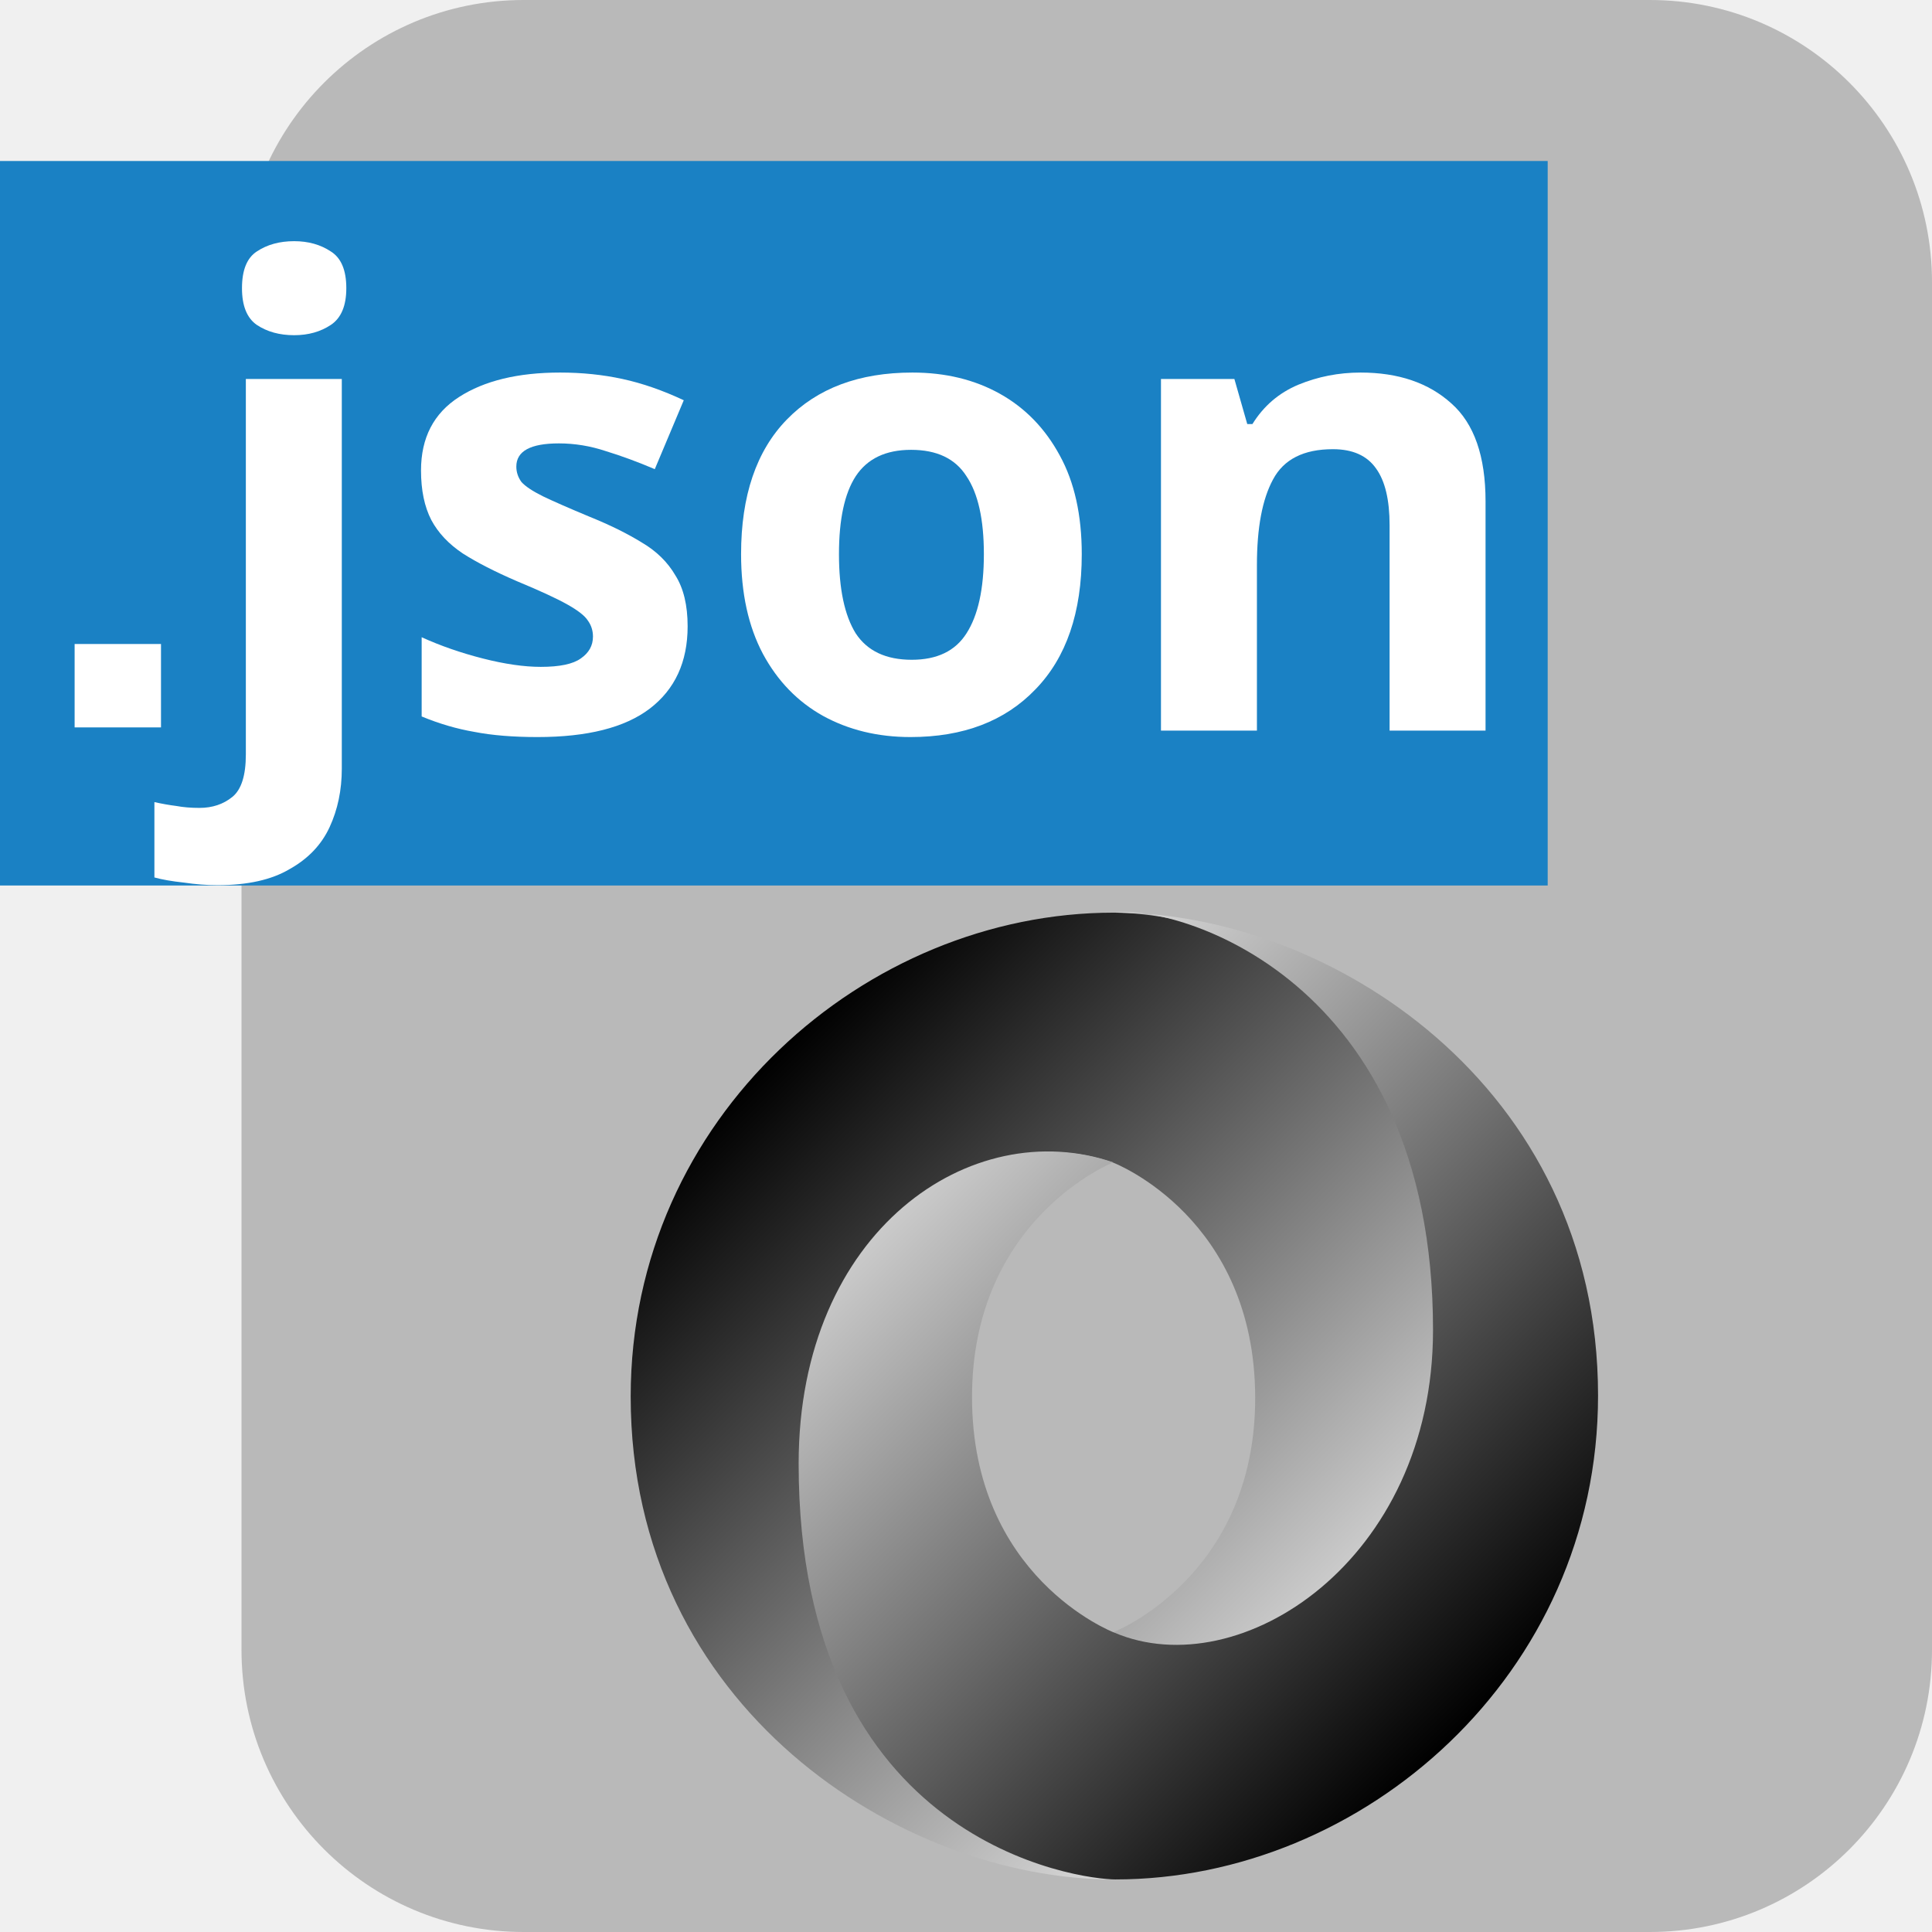
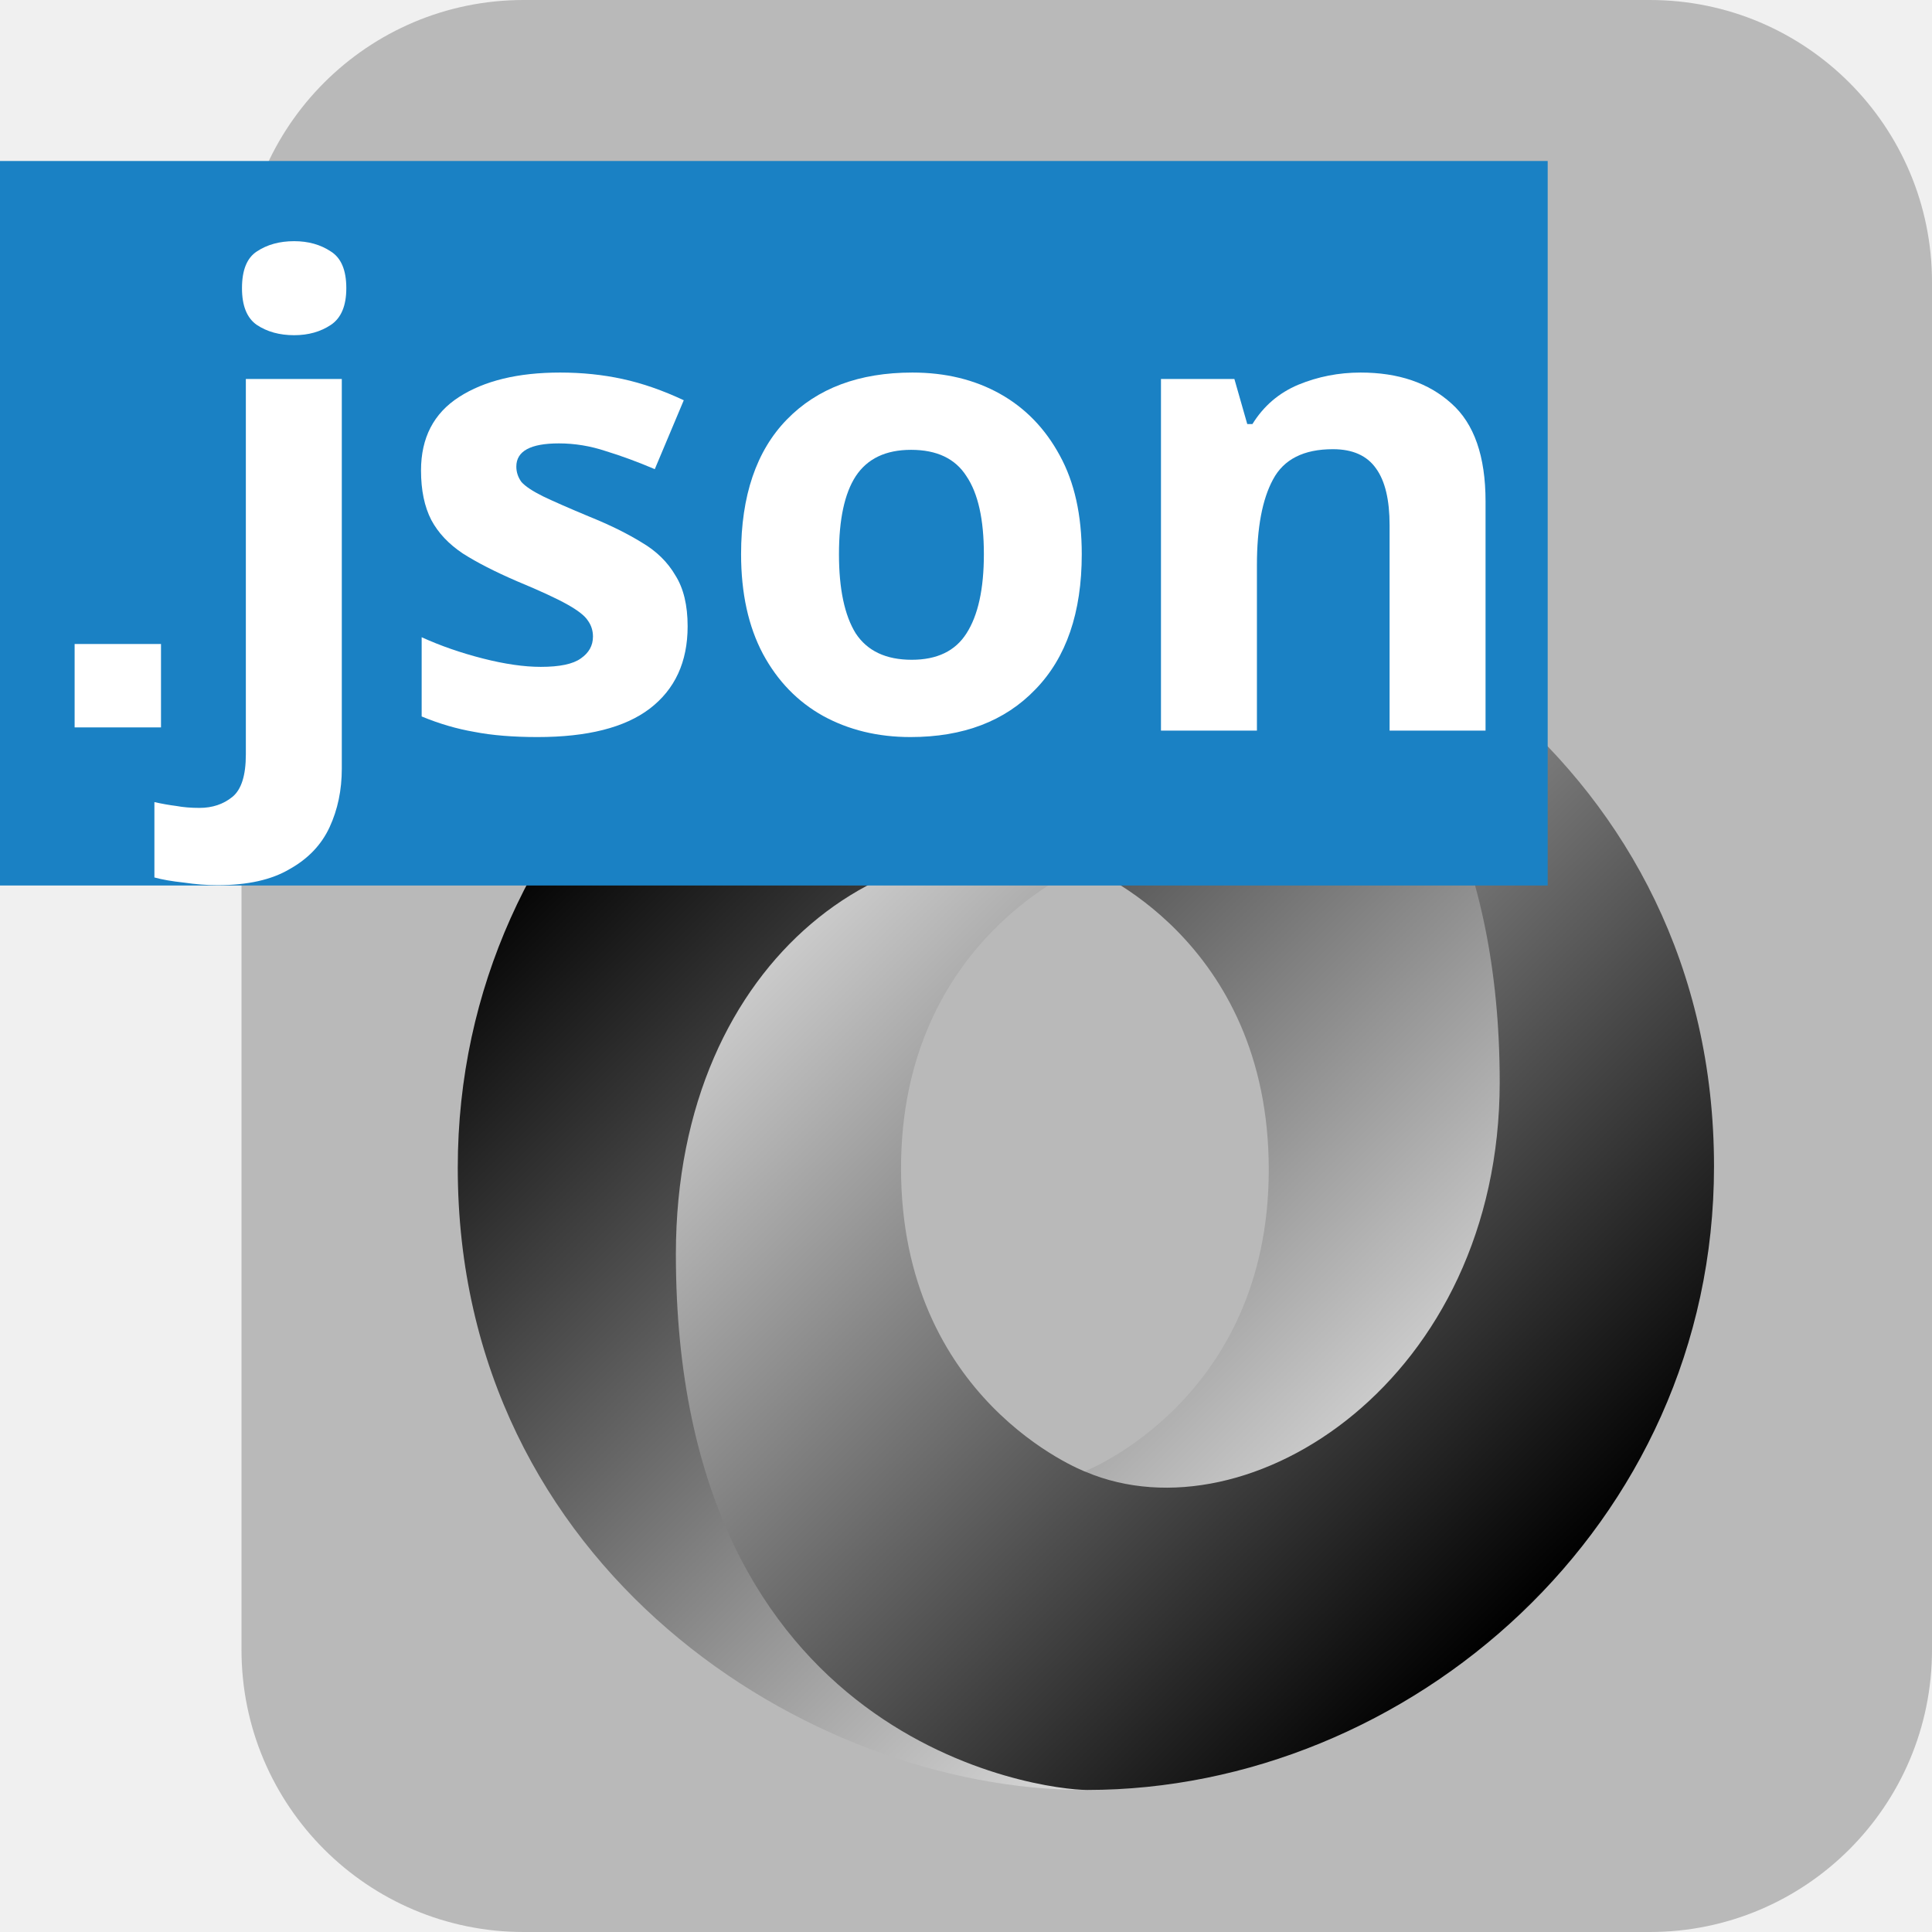
<svg xmlns="http://www.w3.org/2000/svg" xmlns:xlink="http://www.w3.org/1999/xlink" data-name="Слой 1" version="1.1" viewBox="0 0 24 24">
  <defs>
    <style>.cls-1{fill:#b9b9b9;}.cls-2{fill:#1a81c4;}.cls-3{fill:#fff;}.cls-4{fill:#545454;stroke:#545454;stroke-miterlimit:10;stroke-width:0.75px;}</style>
    <linearGradient id="linearGradient3005" x1="-666.12" x2="-553.27" y1="413.04" y2="525.91" gradientTransform="matrix(.99884 0 0 .9987 689.01 -388.84)" gradientUnits="userSpaceOnUse" xlink:href="#linearGradient8385" />
    <linearGradient id="linearGradient8385">
      <stop offset="0" />
      <stop stop-color="#fff" offset="1" />
    </linearGradient>
    <linearGradient id="linearGradient3002" x1="-553.27" x2="-666.12" y1="525.91" y2="413.05" gradientTransform="matrix(.99884 0 0 .9987 689.01 -388.84)" gradientUnits="userSpaceOnUse" xlink:href="#linearGradient8385" />
  </defs>
  <rect class="cls-1" x="3" width="21" height="24" rx="3.505" />
+   <g transform="matrix(.097535 0 0 .096784 5.6865 6.7499)" fill-rule="evenodd">
+     <path d="m79.865 119.1c35.398 48.255 70.04-13.469 69.989-50.587-0.06-43.886-44.541-68.414-70.018-68.414-40.892 0-79.836 33.796-79.836 80.036 0 51.396 44.64 79.865 79.836 79.865-7.965-1.147-34.506-6.834-34.863-67.967-0.24-41.347 13.488-57.866 34.805-50.599 0.477 0.177 23.514 9.264 23.514 38.951 0 29.56-23.427 38.715-23.427 38.715z" color="#000000" fill="url(#linearGradient3005)" />
+     <path d="m79.823 41.401c-23.39-8.062-52.043 11.216-52.043 49.829 0 63.048 46.721 68.77 52.384 68.77 40.892 0 79.836-33.796 79.836-80.036 0-51.396-44.64-79.865-79.836-79.865 9.748-1.35 52.541 10.55 52.541 69.037 0 38.141-31.953 58.905-52.735 50.033-0.477-0.177-23.514-9.264-23.514-38.951 0-29.56 23.367-38.818 23.367-38.818z" color="#000000" fill="url(#linearGradient3002)" />
+   </g>
  <rect class="cls-2" y="2" width="19.226" height="9" stroke-width="1.006" />
  <g fill="#fff" aria-label="json">
    <path d="m3.006 3.58q0-0.336 0.184-0.456 0.192-0.128 0.464-0.128 0.264 0 0.456 0.128 0.192 0.12 0.192 0.456 0 0.328-0.192 0.456t-0.456 0.128q-0.272 0-0.464-0.128-0.184-0.128-0.184-0.456zm-0.304 7.416q-0.2 0-0.416-0.032-0.224-0.024-0.368-0.064v-0.936q0.144 0.032 0.272 0.048 0.128 0.024 0.288 0.024 0.24 0 0.408-0.136 0.168-0.136 0.168-0.528v-4.664h1.192v4.84q0 0.4-0.152 0.728-0.152 0.328-0.496 0.52-0.336 0.2-0.896 0.2z" />
    <path d="m8.542 7.78q0 0.664-0.472 1.024-0.464 0.352-1.392 0.352-0.456 0-0.784-0.064-0.328-0.056-0.656-0.192v-0.984q0.352 0.16 0.76 0.264t0.72 0.104q0.352 0 0.496-0.104 0.152-0.104 0.152-0.272 0-0.112-0.064-0.2-0.056-0.088-0.256-0.2t-0.624-0.288q-0.408-0.176-0.672-0.344-0.264-0.176-0.392-0.416-0.128-0.248-0.128-0.616 0-0.608 0.472-0.912t1.256-0.304q0.408 0 0.776 0.08t0.76 0.264l-0.36 0.856q-0.32-0.136-0.608-0.224-0.288-0.096-0.584-0.096-0.528 0-0.528 0.288 0 0.104 0.064 0.192 0.072 0.08 0.264 0.176 0.2 0.096 0.584 0.256 0.376 0.152 0.648 0.32 0.272 0.16 0.416 0.408 0.152 0.24 0.152 0.632z" />
    <path d="m13.438 6.884q0 1.088-0.576 1.68-0.568 0.592-1.552 0.592-0.608 0-1.088-0.264-0.472-0.264-0.744-0.768-0.272-0.512-0.272-1.24 0-1.088 0.568-1.672 0.568-0.584 1.56-0.584 0.616 0 1.088 0.264t0.744 0.768q0.272 0.496 0.272 1.224zm-3.016 0q0 0.648 0.208 0.984 0.216 0.328 0.696 0.328 0.472 0 0.68-0.328 0.216-0.336 0.216-0.984t-0.216-0.968q-0.208-0.328-0.688-0.328-0.472 0-0.688 0.328-0.208 0.32-0.208 0.968z" />
    <path d="m16.902 4.628q0.704 0 1.128 0.384 0.424 0.376 0.424 1.216v2.848h-1.192v-2.552q0-0.472-0.168-0.704-0.168-0.24-0.536-0.24-0.544 0-0.744 0.376-0.2 0.368-0.2 1.064v2.056h-1.192v-4.368h0.912l0.16 0.56h0.064q0.208-0.336 0.568-0.488 0.368-0.152 0.776-0.152z" />
  </g>
  <path class="cls-3" d="M 2,9.036 H 0.927 V 8 H 2 Z" fill="#fff" />
-   <g transform="matrix(.075106 0 0 .075106 7.8346 11.33)" fill-rule="evenodd">
-     <path d="m79.865 119.1c35.398 48.255 70.04-13.469 69.989-50.587-0.06-43.886-44.541-68.414-70.018-68.414-40.892 0-79.836 33.796-79.836 80.036 0 51.396 44.64 79.865 79.836 79.865-7.965-1.147-34.506-6.834-34.863-67.967-0.24-41.347 13.488-57.866 34.805-50.599 0.477 0.177 23.514 9.264 23.514 38.951 0 29.56-23.427 38.715-23.427 38.715z" color="#000000" fill="url(#linearGradient3005)" />
-     <path d="m79.823 41.401c-23.39-8.062-52.043 11.216-52.043 49.829 0 63.048 46.721 68.77 52.384 68.77 40.892 0 79.836-33.796 79.836-80.036 0-51.396-44.64-79.865-79.836-79.865 9.748-1.35 52.541 10.55 52.541 69.037 0 38.141-31.953 58.905-52.735 50.033-0.477-0.177-23.514-9.264-23.514-38.951 0-29.56 23.367-38.818 23.367-38.818z" color="#000000" fill="url(#linearGradient3002)" />
-   </g>
</svg>
